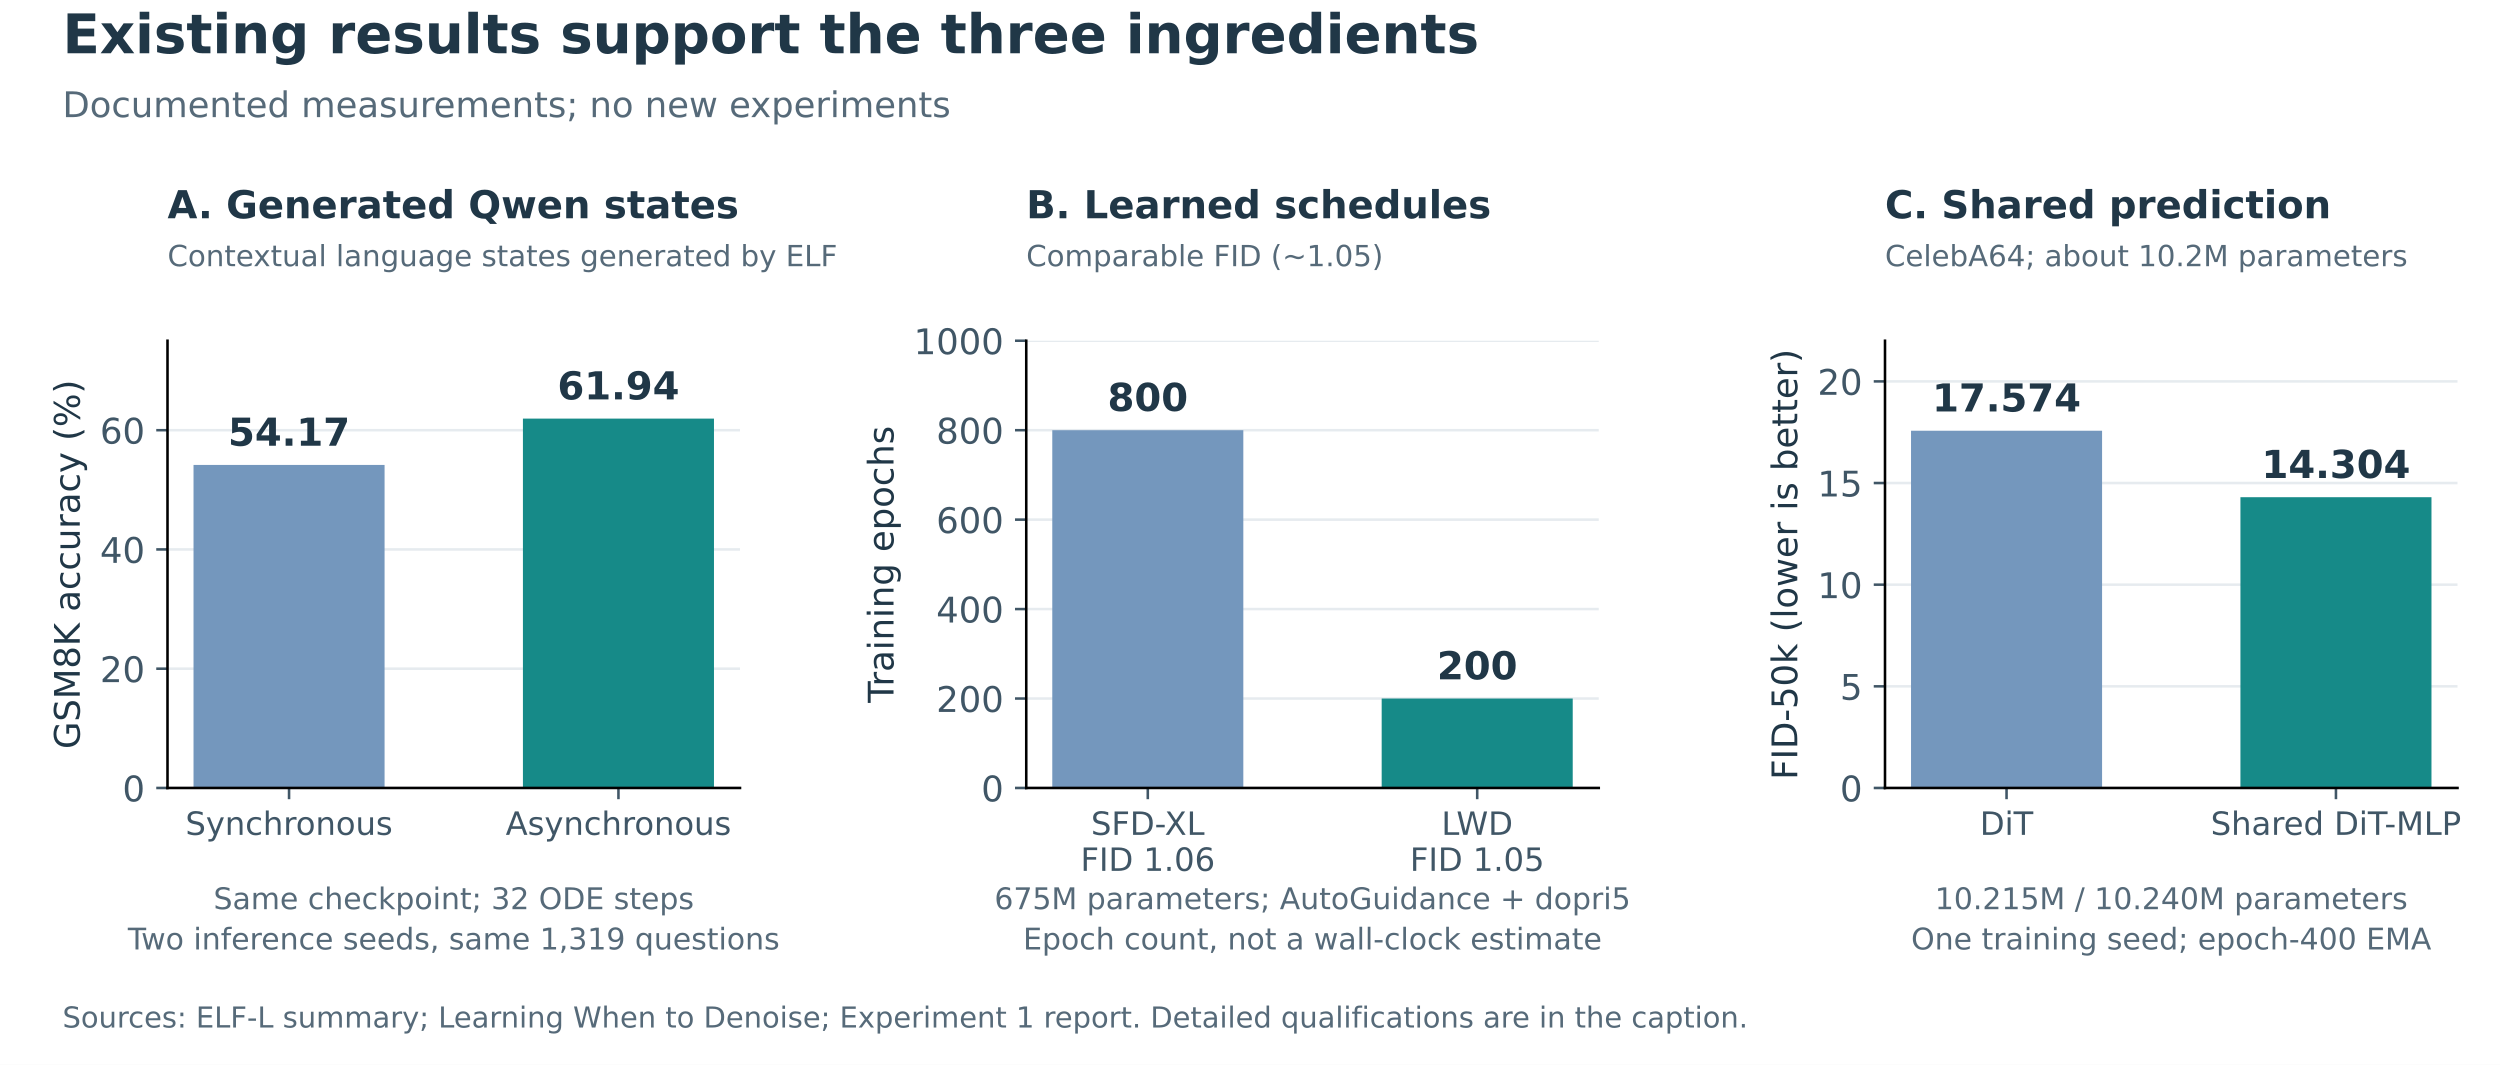
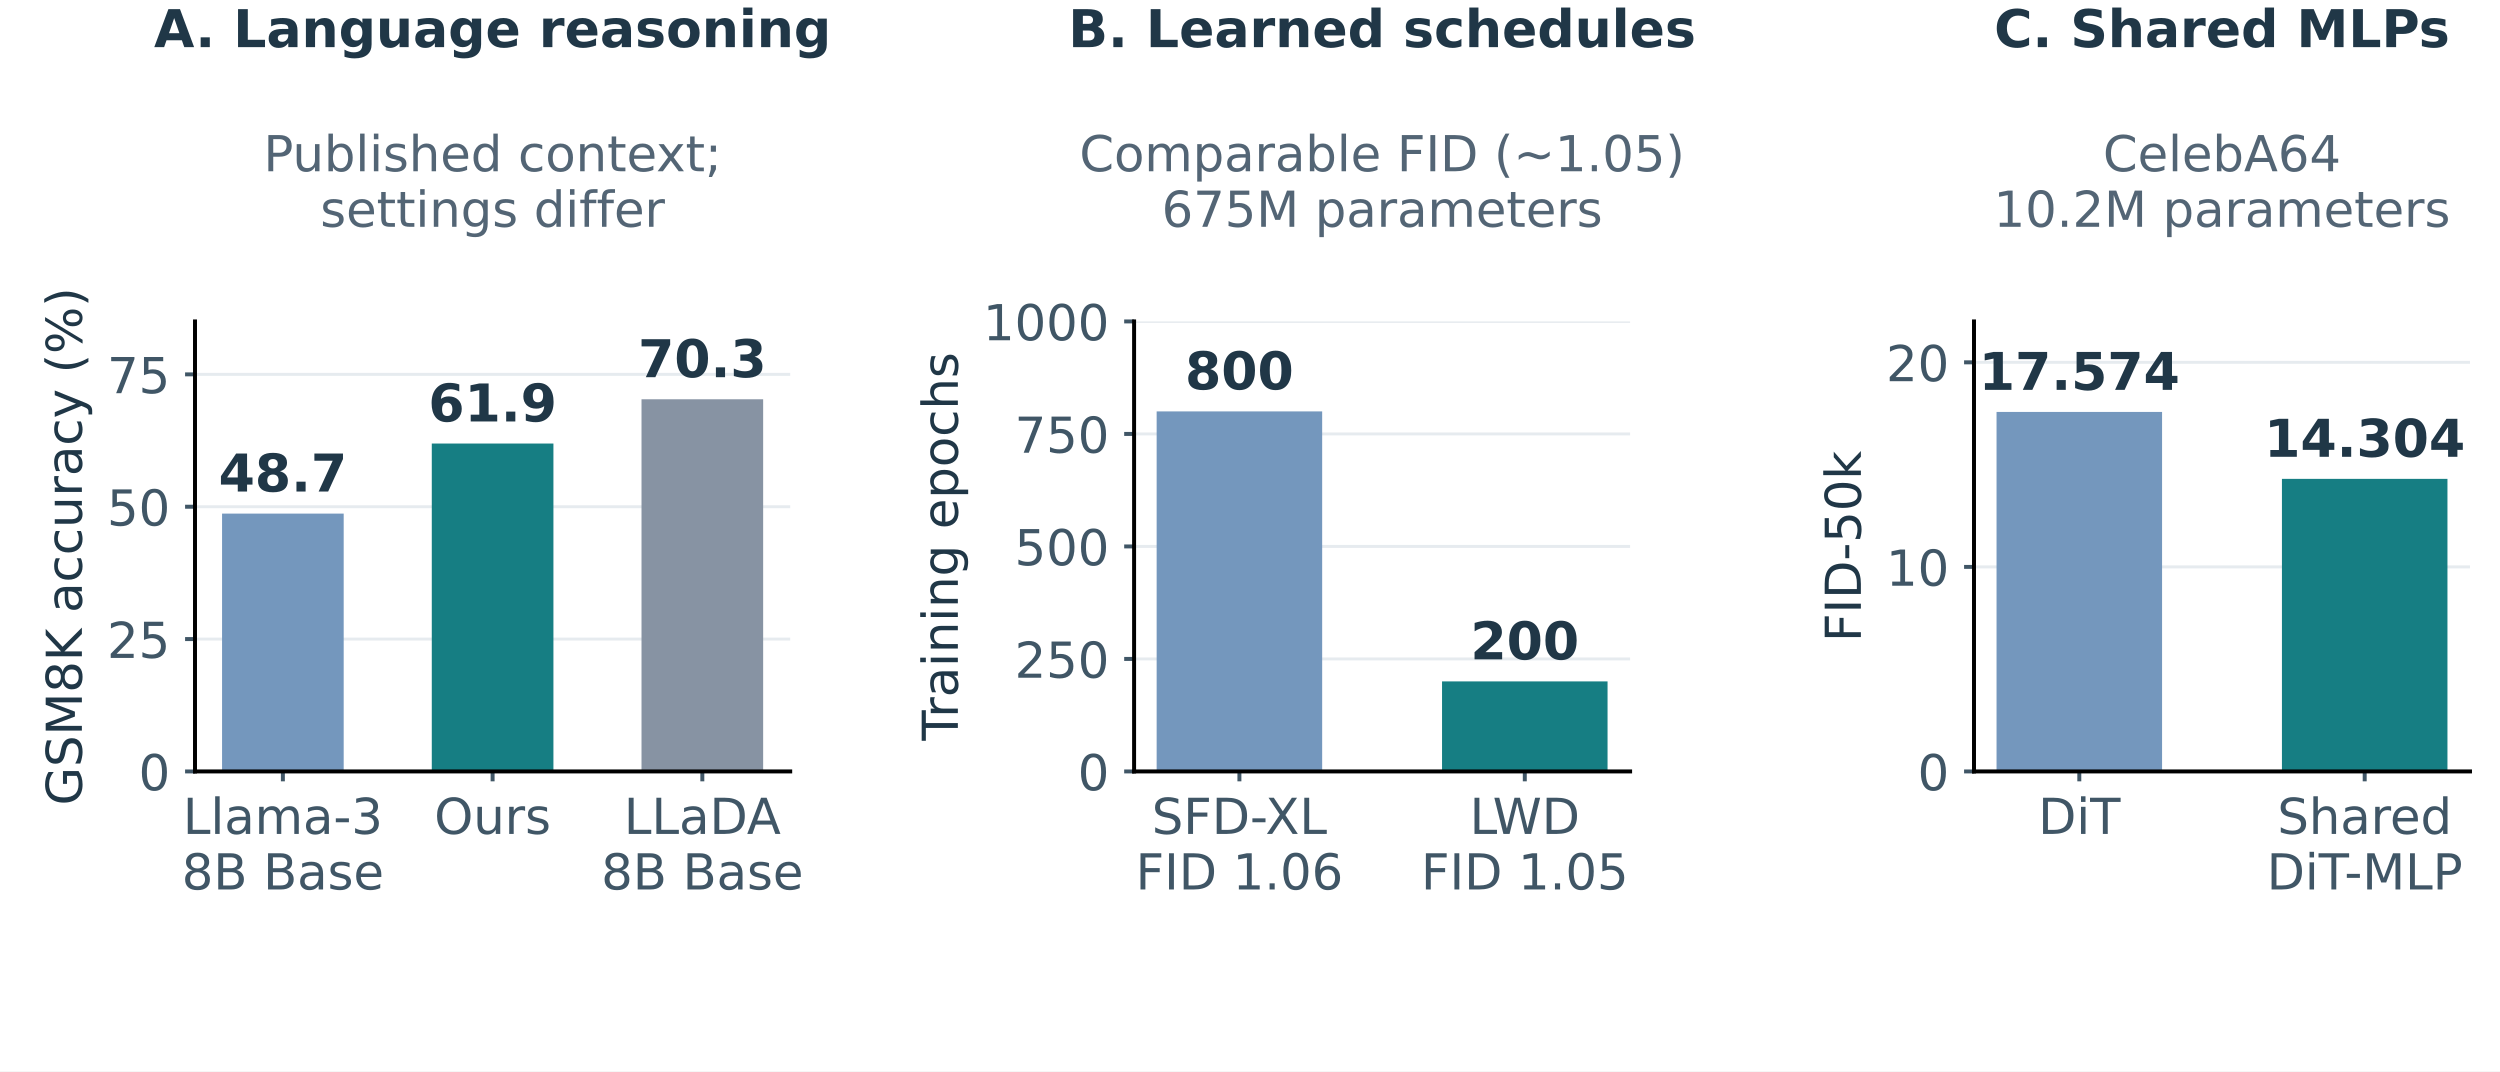
- <svg xmlns="http://www.w3.org/2000/svg" xmlns:xlink="http://www.w3.org/1999/xlink" width="777.6pt" height="331.2pt" viewBox="0 0 777.6 331.2" version="1.1">
+ <svg xmlns="http://www.w3.org/2000/svg" xmlns:xlink="http://www.w3.org/1999/xlink" width="504pt" height="216pt" viewBox="0 0 504 216" version="1.1">
  <defs>
    <style type="text/css">*{stroke-linejoin: round; stroke-linecap: butt}</style>
  </defs>
  <g id="figure_1">
    <g id="patch_1">
-       <path d="M 0 331.2  L 777.6 331.2  L 777.6 0  L 0 0  z " style="fill: #ffffff" />
+       <path d="M 0 216  L 504 216  L 504 0  L 0 0  z " style="fill: #ffffff" />
    </g>
    <g id="axes_1">
      <g id="patch_2">
-         <path d="M 52.099 245.088  L 230.17 245.088  L 230.17 105.984  L 52.099 105.984  z " style="fill: #ffffff" />
+         <path d="M 39.312 155.52  L 159.305 155.52  L 159.305 64.8  L 39.312 64.8  z " style="fill: #ffffff" />
      </g>
      <g id="matplotlib.axis_1">
        <g id="xtick_1">
          <g id="line2d_1">
            <defs>
-               <path id="mb51ee519b4" d="M 0 0  L 0 3.5  " style="stroke: #405666; stroke-width: 0.8" />
+               <path id="m5fabb7701b" d="M 0 0  L 0 2  " style="stroke: #405666; stroke-width: 0.8" />
            </defs>
            <g>
-               <use xlink:href="#mb51ee519b4" x="89.906" y="245.088" style="fill: #405666; stroke: #405666; stroke-width: 0.8" />
+               <use xlink:href="#m5fabb7701b" x="57.028" y="155.52" style="fill: #405666; stroke: #405666; stroke-width: 0.8" />
            </g>
          </g>
          <g id="text_1">
-             <text style="font-size: 10px; font-family: 'DejaVu Sans'; text-anchor: middle; fill: #405666" x="89.906" y="259.686" transform="rotate(-0 89.90586 259.6864)">Synchronous</text>
+             <text style="font-size: 10px; font-family: 'DejaVu Sans'; fill: #405666" transform="translate(36.86908 168.1184)">Llama-3</text>
+             <text style="font-size: 10px; font-family: 'DejaVu Sans'; fill: #405666" transform="translate(36.65111 179.3162)">8B Base</text>
          </g>
        </g>
        <g id="xtick_2">
          <g id="line2d_2">
            <g>
-               <use xlink:href="#mb51ee519b4" x="192.363" y="245.088" style="fill: #405666; stroke: #405666; stroke-width: 0.8" />
+               <use xlink:href="#m5fabb7701b" x="99.309" y="155.52" style="fill: #405666; stroke: #405666; stroke-width: 0.8" />
            </g>
          </g>
          <g id="text_2">
-             <text style="font-size: 10px; font-family: 'DejaVu Sans'; text-anchor: middle; fill: #405666" x="192.363" y="259.686" transform="rotate(-0 192.3629 259.6864)">Asynchronous</text>
+             <text style="font-size: 10px; font-family: 'DejaVu Sans'; text-anchor: middle; fill: #405666" x="99.309" y="168.118" transform="rotate(-0 99.30851 168.1184)">Ours</text>
+           </g>
+         </g>
+         <g id="xtick_3">
+           <g id="line2d_3">
+             <g>
+               <use xlink:href="#m5fabb7701b" x="141.589" y="155.52" style="fill: #405666; stroke: #405666; stroke-width: 0.8" />
+             </g>
+           </g>
+           <g id="text_3">
+             <text style="font-size: 10px; font-family: 'DejaVu Sans'; fill: #405666" transform="translate(125.7706 168.1184)">LLaDA</text>
+             <text style="font-size: 10px; font-family: 'DejaVu Sans'; fill: #405666" transform="translate(121.2128 179.3162)">8B Base</text>
          </g>
        </g>
      </g>
      <g id="matplotlib.axis_2">
        <g id="ytick_1">
-           <g id="line2d_3">
-             <path d="M 52.099 245.088  L 230.17 245.088  " clip-path="url(#p2dae9a7ba0)" style="fill: none; stroke: #e6ebef; stroke-width: 0.8; stroke-linecap: square" />
-           </g>
          <g id="line2d_4">
+             <path d="M 39.312 155.52  L 159.305 155.52  " clip-path="url(#pf1a88e132e)" style="fill: none; stroke: #e6ebef; stroke-width: 0.6; stroke-linecap: square" />
+           </g>
+           <g id="line2d_5">
            <defs>
-               <path id="m83fa7ce3c8" d="M 0 0  L -3.5 0  " style="stroke: #405666; stroke-width: 0.8" />
+               <path id="m71bf10e530" d="M 0 0  L -2 0  " style="stroke: #405666; stroke-width: 0.8" />
            </defs>
            <g>
-               <use xlink:href="#m83fa7ce3c8" x="52.099" y="245.088" style="fill: #405666; stroke: #405666; stroke-width: 0.8" />
-             </g>
-           </g>
-           <g id="text_3">
-             <text style="font-size: 11px; font-family: 'DejaVu Sans'; text-anchor: end; fill: #405666" x="45.099" y="249.267" transform="rotate(-0 45.0992 249.2671)">0</text>
+               <use xlink:href="#m71bf10e530" x="39.312" y="155.52" style="fill: #405666; stroke: #405666; stroke-width: 0.8" />
+             </g>
+           </g>
+           <g id="text_4">
+             <text style="font-size: 10px; font-family: 'DejaVu Sans'; text-anchor: end; fill: #405666" x="34.312" y="159.319" transform="rotate(-0 34.312 159.3192)">0</text>
          </g>
        </g>
        <g id="ytick_2">
-           <g id="line2d_5">
-             <path d="M 52.099 207.994  L 230.17 207.994  " clip-path="url(#p2dae9a7ba0)" style="fill: none; stroke: #e6ebef; stroke-width: 0.8; stroke-linecap: square" />
-           </g>
          <g id="line2d_6">
-             <g>
-               <use xlink:href="#m83fa7ce3c8" x="52.099" y="207.994" style="fill: #405666; stroke: #405666; stroke-width: 0.8" />
-             </g>
-           </g>
-           <g id="text_4">
-             <text style="font-size: 11px; font-family: 'DejaVu Sans'; text-anchor: end; fill: #405666" x="45.099" y="212.173" transform="rotate(-0 45.0992 212.1727)">20</text>
+             <path d="M 39.312 128.838  L 159.305 128.838  " clip-path="url(#pf1a88e132e)" style="fill: none; stroke: #e6ebef; stroke-width: 0.6; stroke-linecap: square" />
+           </g>
+           <g id="line2d_7">
+             <g>
+               <use xlink:href="#m71bf10e530" x="39.312" y="128.838" style="fill: #405666; stroke: #405666; stroke-width: 0.8" />
+             </g>
+           </g>
+           <g id="text_5">
+             <text style="font-size: 10px; font-family: 'DejaVu Sans'; text-anchor: end; fill: #405666" x="34.312" y="132.637" transform="rotate(-0 34.312 132.6369)">25</text>
          </g>
        </g>
        <g id="ytick_3">
-           <g id="line2d_7">
-             <path d="M 52.099 170.899  L 230.17 170.899  " clip-path="url(#p2dae9a7ba0)" style="fill: none; stroke: #e6ebef; stroke-width: 0.8; stroke-linecap: square" />
-           </g>
          <g id="line2d_8">
-             <g>
-               <use xlink:href="#m83fa7ce3c8" x="52.099" y="170.899" style="fill: #405666; stroke: #405666; stroke-width: 0.8" />
-             </g>
-           </g>
-           <g id="text_5">
-             <text style="font-size: 11px; font-family: 'DejaVu Sans'; text-anchor: end; fill: #405666" x="45.099" y="175.078" transform="rotate(-0 45.0992 175.0783)">40</text>
+             <path d="M 39.312 102.155  L 159.305 102.155  " clip-path="url(#pf1a88e132e)" style="fill: none; stroke: #e6ebef; stroke-width: 0.6; stroke-linecap: square" />
+           </g>
+           <g id="line2d_9">
+             <g>
+               <use xlink:href="#m71bf10e530" x="39.312" y="102.155" style="fill: #405666; stroke: #405666; stroke-width: 0.8" />
+             </g>
+           </g>
+           <g id="text_6">
+             <text style="font-size: 10px; font-family: 'DejaVu Sans'; text-anchor: end; fill: #405666" x="34.312" y="105.955" transform="rotate(-0 34.312 105.9545)">50</text>
          </g>
        </g>
        <g id="ytick_4">
-           <g id="line2d_9">
-             <path d="M 52.099 133.805  L 230.17 133.805  " clip-path="url(#p2dae9a7ba0)" style="fill: none; stroke: #e6ebef; stroke-width: 0.8; stroke-linecap: square" />
-           </g>
          <g id="line2d_10">
-             <g>
-               <use xlink:href="#m83fa7ce3c8" x="52.099" y="133.805" style="fill: #405666; stroke: #405666; stroke-width: 0.8" />
-             </g>
-           </g>
-           <g id="text_6">
-             <text style="font-size: 11px; font-family: 'DejaVu Sans'; text-anchor: end; fill: #405666" x="45.099" y="137.984" transform="rotate(-0 45.0992 137.9839)">60</text>
-           </g>
-         </g>
-         <g id="text_7">
-           <text style="font-size: 11px; font-family: 'DejaVu Sans'; text-anchor: middle; fill: #203747" x="24.814" y="175.536" transform="rotate(-90 24.81404 175.536)">GSM8K accuracy (%)</text>
+             <path d="M 39.312 75.473  L 159.305 75.473  " clip-path="url(#pf1a88e132e)" style="fill: none; stroke: #e6ebef; stroke-width: 0.6; stroke-linecap: square" />
+           </g>
+           <g id="line2d_11">
+             <g>
+               <use xlink:href="#m71bf10e530" x="39.312" y="75.473" style="fill: #405666; stroke: #405666; stroke-width: 0.8" />
+             </g>
+           </g>
+           <g id="text_7">
+             <text style="font-size: 10px; font-family: 'DejaVu Sans'; text-anchor: end; fill: #405666" x="34.312" y="79.272" transform="rotate(-0 34.312 79.27216)">75</text>
+           </g>
+         </g>
+         <g id="text_8">
+           <text style="font-size: 10px; font-family: 'DejaVu Sans'; text-anchor: middle; fill: #203747" x="16.507" y="110.16" transform="rotate(-90 16.50731 110.16)">GSM8K accuracy (%)</text>
        </g>
      </g>
      <g id="patch_3">
-         <path d="M 60.193 245.088  L 119.618 245.088  L 119.618 144.618  L 60.193 144.618  z " clip-path="url(#p2dae9a7ba0)" style="fill: #7497bd" />
+         <path d="M 44.766 155.52  L 69.289 155.52  L 69.289 103.543  L 44.766 103.543  z " clip-path="url(#pf1a88e132e)" style="fill: #7497bd" />
      </g>
      <g id="patch_4">
-         <path d="M 162.65 245.088  L 222.075 245.088  L 222.075 130.205  L 162.65 130.205  z " clip-path="url(#p2dae9a7ba0)" style="fill: #168a88" />
+         <path d="M 87.047 155.52  L 111.57 155.52  L 111.57 89.411  L 87.047 89.411  z " clip-path="url(#pf1a88e132e)" style="fill: #167e83" />
      </g>
      <g id="patch_5">
-         <path d="M 52.099 245.088  L 52.099 105.984  " style="fill: none; stroke: #000000; stroke-width: 0.8; stroke-linejoin: miter; stroke-linecap: square" />
+         <path d="M 129.328 155.52  L 153.851 155.52  L 153.851 80.489  L 129.328 80.489  z " clip-path="url(#pf1a88e132e)" style="fill: #8793a3" />
      </g>
      <g id="patch_6">
-         <path d="M 52.099 245.088  L 230.17 245.088  " style="fill: none; stroke: #000000; stroke-width: 0.8; stroke-linejoin: miter; stroke-linecap: square" />
-       </g>
-       <g id="text_8">
-         <text style="font-weight: 700; font-size: 12px; font-family: 'DejaVu Sans'; text-anchor: middle; fill: #203747" x="89.906" y="138.645" transform="rotate(-0 89.90586 138.645)">54.17</text>
+         <path d="M 39.312 155.52  L 39.312 64.8  " style="fill: none; stroke: #000000; stroke-width: 0.8; stroke-linejoin: miter; stroke-linecap: square" />
+       </g>
+       <g id="patch_7">
+         <path d="M 39.312 155.52  L 159.305 155.52  " style="fill: none; stroke: #000000; stroke-width: 0.8; stroke-linejoin: miter; stroke-linecap: square" />
      </g>
      <g id="text_9">
-         <text style="font-weight: 700; font-size: 12px; font-family: 'DejaVu Sans'; text-anchor: middle; fill: #203747" x="192.363" y="124.232" transform="rotate(-0 192.3629 124.2317)">61.94</text>
+         <text style="font-weight: 700; font-size: 10.5px; font-family: 'DejaVu Sans'; text-anchor: middle; fill: #203747" x="57.028" y="99.091" transform="rotate(-0 57.02767 99.0911)">48.7</text>
+       </g>
+       <g id="text_10">
+         <text style="font-weight: 700; font-size: 10.5px; font-family: 'DejaVu Sans'; text-anchor: middle; fill: #203747" x="99.309" y="84.959" transform="rotate(-0 99.30851 84.95917)">61.9</text>
+       </g>
+       <g id="text_11">
+         <text style="font-weight: 700; font-size: 10.5px; font-family: 'DejaVu Sans'; text-anchor: middle; fill: #203747" x="141.589" y="76.038" transform="rotate(-0 141.5894 76.03755)">70.3</text>
      </g>
    </g>
    <g id="axes_2">
-       <g id="patch_7">
-         <path d="M 319.205 245.088  L 497.275 245.088  L 497.275 105.984  L 319.205 105.984  z " style="fill: #ffffff" />
+       <g id="patch_8">
+         <path d="M 228.634 155.52  L 328.629 155.52  L 328.629 64.8  L 228.634 64.8  z " style="fill: #ffffff" />
      </g>
      <g id="matplotlib.axis_3">
-         <g id="xtick_3">
-           <g id="line2d_11">
-             <g>
-               <use xlink:href="#mb51ee519b4" x="357.011" y="245.088" style="fill: #405666; stroke: #405666; stroke-width: 0.8" />
-             </g>
-           </g>
-           <g id="text_10">
-             <text style="font-size: 10px; font-family: 'DejaVu Sans'; fill: #405666" transform="translate(339.3466 259.6864)">SFD-XL</text>
-             <text style="font-size: 10px; font-family: 'DejaVu Sans'; fill: #405666" transform="translate(336.0888 270.8843)">FID 1.06</text>
-           </g>
-         </g>
        <g id="xtick_4">
          <g id="line2d_12">
            <g>
-               <use xlink:href="#mb51ee519b4" x="459.469" y="245.088" style="fill: #405666; stroke: #405666; stroke-width: 0.8" />
-             </g>
-           </g>
-           <g id="text_11">
-             <text style="font-size: 10px; font-family: 'DejaVu Sans'; fill: #405666" transform="translate(448.3451 259.6864)">LWD</text>
-             <text style="font-size: 10px; font-family: 'DejaVu Sans'; fill: #405666" transform="translate(438.5459 270.8843)">FID 1.05</text>
+               <use xlink:href="#m5fabb7701b" x="249.864" y="155.52" style="fill: #405666; stroke: #405666; stroke-width: 0.8" />
+             </g>
+           </g>
+           <g id="text_12">
+             <text style="font-size: 10px; font-family: 'DejaVu Sans'; fill: #405666" transform="translate(232.1995 168.1184)">SFD-XL</text>
+             <text style="font-size: 10px; font-family: 'DejaVu Sans'; fill: #405666" transform="translate(228.9417 179.3162)">FID 1.06</text>
+           </g>
+         </g>
+         <g id="xtick_5">
+           <g id="line2d_13">
+             <g>
+               <use xlink:href="#m5fabb7701b" x="307.398" y="155.52" style="fill: #405666; stroke: #405666; stroke-width: 0.8" />
+             </g>
+           </g>
+           <g id="text_13">
+             <text style="font-size: 10px; font-family: 'DejaVu Sans'; fill: #405666" transform="translate(296.275 168.1184)">LWD</text>
+             <text style="font-size: 10px; font-family: 'DejaVu Sans'; fill: #405666" transform="translate(286.4758 179.3162)">FID 1.05</text>
          </g>
        </g>
      </g>
      <g id="matplotlib.axis_4">
        <g id="ytick_5">
-           <g id="line2d_13">
-             <path d="M 319.205 245.088  L 497.275 245.088  " clip-path="url(#pc0f7fefae0)" style="fill: none; stroke: #e6ebef; stroke-width: 0.8; stroke-linecap: square" />
-           </g>
          <g id="line2d_14">
-             <g>
-               <use xlink:href="#m83fa7ce3c8" x="319.205" y="245.088" style="fill: #405666; stroke: #405666; stroke-width: 0.8" />
-             </g>
-           </g>
-           <g id="text_12">
-             <text style="font-size: 11px; font-family: 'DejaVu Sans'; text-anchor: end; fill: #405666" x="312.205" y="249.267" transform="rotate(-0 312.2048 249.2671)">0</text>
+             <path d="M 228.634 155.52  L 328.629 155.52  " clip-path="url(#p29a6c661e6)" style="fill: none; stroke: #e6ebef; stroke-width: 0.6; stroke-linecap: square" />
+           </g>
+           <g id="line2d_15">
+             <g>
+               <use xlink:href="#m71bf10e530" x="228.634" y="155.52" style="fill: #405666; stroke: #405666; stroke-width: 0.8" />
+             </g>
+           </g>
+           <g id="text_14">
+             <text style="font-size: 10px; font-family: 'DejaVu Sans'; text-anchor: end; fill: #405666" x="223.634" y="159.319" transform="rotate(-0 223.6343 159.3192)">0</text>
          </g>
        </g>
        <g id="ytick_6">
-           <g id="line2d_15">
-             <path d="M 319.205 217.267  L 497.275 217.267  " clip-path="url(#pc0f7fefae0)" style="fill: none; stroke: #e6ebef; stroke-width: 0.8; stroke-linecap: square" />
-           </g>
          <g id="line2d_16">
-             <g>
-               <use xlink:href="#m83fa7ce3c8" x="319.205" y="217.267" style="fill: #405666; stroke: #405666; stroke-width: 0.8" />
-             </g>
-           </g>
-           <g id="text_13">
-             <text style="font-size: 11px; font-family: 'DejaVu Sans'; text-anchor: end; fill: #405666" x="312.205" y="221.446" transform="rotate(-0 312.2048 221.4463)">200</text>
+             <path d="M 228.634 132.84  L 328.629 132.84  " clip-path="url(#p29a6c661e6)" style="fill: none; stroke: #e6ebef; stroke-width: 0.6; stroke-linecap: square" />
+           </g>
+           <g id="line2d_17">
+             <g>
+               <use xlink:href="#m71bf10e530" x="228.634" y="132.84" style="fill: #405666; stroke: #405666; stroke-width: 0.8" />
+             </g>
+           </g>
+           <g id="text_15">
+             <text style="font-size: 10px; font-family: 'DejaVu Sans'; text-anchor: end; fill: #405666" x="223.634" y="136.639" transform="rotate(-0 223.6343 136.6392)">250</text>
          </g>
        </g>
        <g id="ytick_7">
-           <g id="line2d_17">
-             <path d="M 319.205 189.446  L 497.275 189.446  " clip-path="url(#pc0f7fefae0)" style="fill: none; stroke: #e6ebef; stroke-width: 0.8; stroke-linecap: square" />
-           </g>
          <g id="line2d_18">
-             <g>
-               <use xlink:href="#m83fa7ce3c8" x="319.205" y="189.446" style="fill: #405666; stroke: #405666; stroke-width: 0.8" />
-             </g>
-           </g>
-           <g id="text_14">
-             <text style="font-size: 11px; font-family: 'DejaVu Sans'; text-anchor: end; fill: #405666" x="312.205" y="193.626" transform="rotate(-0 312.2048 193.6255)">400</text>
+             <path d="M 228.634 110.16  L 328.629 110.16  " clip-path="url(#p29a6c661e6)" style="fill: none; stroke: #e6ebef; stroke-width: 0.6; stroke-linecap: square" />
+           </g>
+           <g id="line2d_19">
+             <g>
+               <use xlink:href="#m71bf10e530" x="228.634" y="110.16" style="fill: #405666; stroke: #405666; stroke-width: 0.8" />
+             </g>
+           </g>
+           <g id="text_16">
+             <text style="font-size: 10px; font-family: 'DejaVu Sans'; text-anchor: end; fill: #405666" x="223.634" y="113.959" transform="rotate(-0 223.6343 113.9592)">500</text>
          </g>
        </g>
        <g id="ytick_8">
-           <g id="line2d_19">
-             <path d="M 319.205 161.626  L 497.275 161.626  " clip-path="url(#pc0f7fefae0)" style="fill: none; stroke: #e6ebef; stroke-width: 0.8; stroke-linecap: square" />
-           </g>
          <g id="line2d_20">
-             <g>
-               <use xlink:href="#m83fa7ce3c8" x="319.205" y="161.626" style="fill: #405666; stroke: #405666; stroke-width: 0.8" />
-             </g>
-           </g>
-           <g id="text_15">
-             <text style="font-size: 11px; font-family: 'DejaVu Sans'; text-anchor: end; fill: #405666" x="312.205" y="165.805" transform="rotate(-0 312.2048 165.8047)">600</text>
+             <path d="M 228.634 87.48  L 328.629 87.48  " clip-path="url(#p29a6c661e6)" style="fill: none; stroke: #e6ebef; stroke-width: 0.6; stroke-linecap: square" />
+           </g>
+           <g id="line2d_21">
+             <g>
+               <use xlink:href="#m71bf10e530" x="228.634" y="87.48" style="fill: #405666; stroke: #405666; stroke-width: 0.8" />
+             </g>
+           </g>
+           <g id="text_17">
+             <text style="font-size: 10px; font-family: 'DejaVu Sans'; text-anchor: end; fill: #405666" x="223.634" y="91.279" transform="rotate(-0 223.6343 91.27922)">750</text>
          </g>
        </g>
        <g id="ytick_9">
-           <g id="line2d_21">
-             <path d="M 319.205 133.805  L 497.275 133.805  " clip-path="url(#pc0f7fefae0)" style="fill: none; stroke: #e6ebef; stroke-width: 0.8; stroke-linecap: square" />
-           </g>
          <g id="line2d_22">
-             <g>
-               <use xlink:href="#m83fa7ce3c8" x="319.205" y="133.805" style="fill: #405666; stroke: #405666; stroke-width: 0.8" />
-             </g>
-           </g>
-           <g id="text_16">
-             <text style="font-size: 11px; font-family: 'DejaVu Sans'; text-anchor: end; fill: #405666" x="312.205" y="137.984" transform="rotate(-0 312.2048 137.9839)">800</text>
-           </g>
-         </g>
+             <path d="M 228.634 64.8  L 328.629 64.8  " clip-path="url(#p29a6c661e6)" style="fill: none; stroke: #e6ebef; stroke-width: 0.6; stroke-linecap: square" />
+           </g>
+           <g id="line2d_23">
+             <g>
+               <use xlink:href="#m71bf10e530" x="228.634" y="64.8" style="fill: #405666; stroke: #405666; stroke-width: 0.8" />
+             </g>
+           </g>
+           <g id="text_18">
+             <text style="font-size: 10px; font-family: 'DejaVu Sans'; text-anchor: end; fill: #405666" x="223.634" y="68.599" transform="rotate(-0 223.6343 68.59922)">1000</text>
+           </g>
+         </g>
+         <g id="text_19">
+           <text style="font-size: 10px; font-family: 'DejaVu Sans'; text-anchor: middle; fill: #203747" x="193.105" y="110.16" transform="rotate(-90 193.1046 110.16)">Training epochs</text>
+         </g>
+       </g>
+       <g id="patch_9">
+         <path d="M 233.18 155.52  L 266.549 155.52  L 266.549 82.944  L 233.18 82.944  z " clip-path="url(#p29a6c661e6)" style="fill: #7497bd" />
+       </g>
+       <g id="patch_10">
+         <path d="M 290.714 155.52  L 324.083 155.52  L 324.083 137.376  L 290.714 137.376  z " clip-path="url(#p29a6c661e6)" style="fill: #167e83" />
+       </g>
+       <g id="patch_11">
+         <path d="M 228.634 155.52  L 228.634 64.8  " style="fill: none; stroke: #000000; stroke-width: 0.8; stroke-linejoin: miter; stroke-linecap: square" />
+       </g>
+       <g id="patch_12">
+         <path d="M 228.634 155.52  L 328.629 155.52  " style="fill: none; stroke: #000000; stroke-width: 0.8; stroke-linejoin: miter; stroke-linecap: square" />
+       </g>
+       <g id="text_20">
+         <text style="font-weight: 700; font-size: 10.5px; font-family: 'DejaVu Sans'; text-anchor: middle; fill: #203747" x="249.864" y="78.492" transform="rotate(-0 249.8644 78.49233)">800</text>
+       </g>
+       <g id="text_21">
+         <text style="font-weight: 700; font-size: 10.5px; font-family: 'DejaVu Sans'; text-anchor: middle; fill: #203747" x="307.398" y="132.924" transform="rotate(-0 307.3984 132.9243)">200</text>
+       </g>
+     </g>
+     <g id="axes_3">
+       <g id="patch_13">
+         <path d="M 397.958 155.52  L 497.952 155.52  L 497.952 64.8  L 397.958 64.8  z " style="fill: #ffffff" />
+       </g>
+       <g id="matplotlib.axis_5">
+         <g id="xtick_6">
+           <g id="line2d_24">
+             <g>
+               <use xlink:href="#m5fabb7701b" x="419.188" y="155.52" style="fill: #405666; stroke: #405666; stroke-width: 0.8" />
+             </g>
+           </g>
+           <g id="text_22">
+             <text style="font-size: 10px; font-family: 'DejaVu Sans'; text-anchor: middle; fill: #405666" x="419.188" y="168.118" transform="rotate(-0 419.1879 168.1184)">DiT</text>
+           </g>
+         </g>
+         <g id="xtick_7">
+           <g id="line2d_25">
+             <g>
+               <use xlink:href="#m5fabb7701b" x="476.722" y="155.52" style="fill: #405666; stroke: #405666; stroke-width: 0.8" />
+             </g>
+           </g>
+           <g id="text_23">
+             <text style="font-size: 10px; font-family: 'DejaVu Sans'; fill: #405666" transform="translate(459.1212 168.1184)">Shared</text>
+             <text style="font-size: 10px; font-family: 'DejaVu Sans'; fill: #405666" transform="translate(456.9665 179.3162)">DiT-MLP</text>
+           </g>
+         </g>
+       </g>
+       <g id="matplotlib.axis_6">
        <g id="ytick_10">
-           <g id="line2d_23">
-             <path d="M 319.205 105.984  L 497.275 105.984  " clip-path="url(#pc0f7fefae0)" style="fill: none; stroke: #e6ebef; stroke-width: 0.8; stroke-linecap: square" />
-           </g>
-           <g id="line2d_24">
-             <g>
-               <use xlink:href="#m83fa7ce3c8" x="319.205" y="105.984" style="fill: #405666; stroke: #405666; stroke-width: 0.8" />
-             </g>
-           </g>
-           <g id="text_17">
-             <text style="font-size: 11px; font-family: 'DejaVu Sans'; text-anchor: end; fill: #405666" x="312.205" y="110.163" transform="rotate(-0 312.2048 110.1631)">1000</text>
-           </g>
-         </g>
-         <g id="text_18">
-           <text style="font-size: 11px; font-family: 'DejaVu Sans'; text-anchor: middle; fill: #203747" x="277.922" y="175.536" transform="rotate(-90 277.9221 175.536)">Training epochs</text>
-         </g>
-       </g>
-       <g id="patch_8">
-         <path d="M 327.299 245.088  L 386.724 245.088  L 386.724 133.805  L 327.299 133.805  z " clip-path="url(#pc0f7fefae0)" style="fill: #7497bd" />
-       </g>
-       <g id="patch_9">
-         <path d="M 429.756 245.088  L 489.181 245.088  L 489.181 217.267  L 429.756 217.267  z " clip-path="url(#pc0f7fefae0)" style="fill: #168a88" />
-       </g>
-       <g id="patch_10">
-         <path d="M 319.205 245.088  L 319.205 105.984  " style="fill: none; stroke: #000000; stroke-width: 0.8; stroke-linejoin: miter; stroke-linecap: square" />
-       </g>
-       <g id="patch_11">
-         <path d="M 319.205 245.088  L 497.275 245.088  " style="fill: none; stroke: #000000; stroke-width: 0.8; stroke-linejoin: miter; stroke-linecap: square" />
-       </g>
-       <g id="text_19">
-         <text style="font-weight: 700; font-size: 12px; font-family: 'DejaVu Sans'; text-anchor: middle; fill: #203747" x="357.011" y="127.832" transform="rotate(-0 357.0115 127.8316)">800</text>
-       </g>
-       <g id="text_20">
-         <text style="font-weight: 700; font-size: 12px; font-family: 'DejaVu Sans'; text-anchor: middle; fill: #203747" x="459.469" y="211.294" transform="rotate(-0 459.4685 211.294)">200</text>
-       </g>
-     </g>
-     <g id="axes_3">
-       <g id="patch_12">
-         <path d="M 586.31 245.088  L 764.381 245.088  L 764.381 105.984  L 586.31 105.984  z " style="fill: #ffffff" />
-       </g>
-       <g id="matplotlib.axis_5">
-         <g id="xtick_5">
-           <g id="line2d_25">
-             <g>
-               <use xlink:href="#mb51ee519b4" x="624.117" y="245.088" style="fill: #405666; stroke: #405666; stroke-width: 0.8" />
-             </g>
-           </g>
-           <g id="text_21">
-             <text style="font-size: 10px; font-family: 'DejaVu Sans'; text-anchor: middle; fill: #405666" x="624.117" y="259.686" transform="rotate(-0 624.1171 259.6864)">DiT</text>
-           </g>
-         </g>
-         <g id="xtick_6">
          <g id="line2d_26">
-             <g>
-               <use xlink:href="#mb51ee519b4" x="726.574" y="245.088" style="fill: #405666; stroke: #405666; stroke-width: 0.8" />
-             </g>
-           </g>
-           <g id="text_22">
-             <text style="font-size: 10px; font-family: 'DejaVu Sans'; text-anchor: middle; fill: #405666" x="726.574" y="259.686" transform="rotate(-0 726.5741 259.6864)">Shared DiT-MLP</text>
-           </g>
-         </g>
-       </g>
-       <g id="matplotlib.axis_6">
+             <path d="M 397.958 155.52  L 497.952 155.52  " clip-path="url(#pf6f67be8a0)" style="fill: none; stroke: #e6ebef; stroke-width: 0.6; stroke-linecap: square" />
+           </g>
+           <g id="line2d_27">
+             <g>
+               <use xlink:href="#m71bf10e530" x="397.958" y="155.52" style="fill: #405666; stroke: #405666; stroke-width: 0.8" />
+             </g>
+           </g>
+           <g id="text_24">
+             <text style="font-size: 10px; font-family: 'DejaVu Sans'; text-anchor: end; fill: #405666" x="392.958" y="159.319" transform="rotate(-0 392.9578 159.3192)">0</text>
+           </g>
+         </g>
        <g id="ytick_11">
-           <g id="line2d_27">
-             <path d="M 586.31 245.088  L 764.381 245.088  " clip-path="url(#p6e89156272)" style="fill: none; stroke: #e6ebef; stroke-width: 0.8; stroke-linecap: square" />
-           </g>
          <g id="line2d_28">
-             <g>
-               <use xlink:href="#m83fa7ce3c8" x="586.31" y="245.088" style="fill: #405666; stroke: #405666; stroke-width: 0.8" />
-             </g>
-           </g>
-           <g id="text_23">
-             <text style="font-size: 11px; font-family: 'DejaVu Sans'; text-anchor: end; fill: #405666" x="579.31" y="249.267" transform="rotate(-0 579.3104 249.2671)">0</text>
+             <path d="M 397.958 114.284  L 497.952 114.284  " clip-path="url(#pf6f67be8a0)" style="fill: none; stroke: #e6ebef; stroke-width: 0.6; stroke-linecap: square" />
+           </g>
+           <g id="line2d_29">
+             <g>
+               <use xlink:href="#m71bf10e530" x="397.958" y="114.284" style="fill: #405666; stroke: #405666; stroke-width: 0.8" />
+             </g>
+           </g>
+           <g id="text_25">
+             <text style="font-size: 10px; font-family: 'DejaVu Sans'; text-anchor: end; fill: #405666" x="392.958" y="118.083" transform="rotate(-0 392.9578 118.0829)">10</text>
          </g>
        </g>
        <g id="ytick_12">
-           <g id="line2d_29">
-             <path d="M 586.31 213.473  L 764.381 213.473  " clip-path="url(#p6e89156272)" style="fill: none; stroke: #e6ebef; stroke-width: 0.8; stroke-linecap: square" />
-           </g>
          <g id="line2d_30">
-             <g>
-               <use xlink:href="#m83fa7ce3c8" x="586.31" y="213.473" style="fill: #405666; stroke: #405666; stroke-width: 0.8" />
-             </g>
-           </g>
-           <g id="text_24">
-             <text style="font-size: 11px; font-family: 'DejaVu Sans'; text-anchor: end; fill: #405666" x="579.31" y="217.653" transform="rotate(-0 579.3104 217.6526)">5</text>
-           </g>
-         </g>
-         <g id="ytick_13">
+             <path d="M 397.958 73.047  L 497.952 73.047  " clip-path="url(#pf6f67be8a0)" style="fill: none; stroke: #e6ebef; stroke-width: 0.6; stroke-linecap: square" />
+           </g>
          <g id="line2d_31">
-             <path d="M 586.31 181.859  L 764.381 181.859  " clip-path="url(#p6e89156272)" style="fill: none; stroke: #e6ebef; stroke-width: 0.8; stroke-linecap: square" />
-           </g>
-           <g id="line2d_32">
-             <g>
-               <use xlink:href="#m83fa7ce3c8" x="586.31" y="181.859" style="fill: #405666; stroke: #405666; stroke-width: 0.8" />
-             </g>
-           </g>
-           <g id="text_25">
-             <text style="font-size: 11px; font-family: 'DejaVu Sans'; text-anchor: end; fill: #405666" x="579.31" y="186.038" transform="rotate(-0 579.3104 186.038)">10</text>
-           </g>
-         </g>
-         <g id="ytick_14">
-           <g id="line2d_33">
-             <path d="M 586.31 150.244  L 764.381 150.244  " clip-path="url(#p6e89156272)" style="fill: none; stroke: #e6ebef; stroke-width: 0.8; stroke-linecap: square" />
-           </g>
-           <g id="line2d_34">
-             <g>
-               <use xlink:href="#m83fa7ce3c8" x="586.31" y="150.244" style="fill: #405666; stroke: #405666; stroke-width: 0.8" />
+             <g>
+               <use xlink:href="#m71bf10e530" x="397.958" y="73.047" style="fill: #405666; stroke: #405666; stroke-width: 0.8" />
            </g>
          </g>
          <g id="text_26">
-             <text style="font-size: 11px; font-family: 'DejaVu Sans'; text-anchor: end; fill: #405666" x="579.31" y="154.424" transform="rotate(-0 579.3104 154.4235)">15</text>
-           </g>
-         </g>
-         <g id="ytick_15">
-           <g id="line2d_35">
-             <path d="M 586.31 118.63  L 764.381 118.63  " clip-path="url(#p6e89156272)" style="fill: none; stroke: #e6ebef; stroke-width: 0.8; stroke-linecap: square" />
-           </g>
-           <g id="line2d_36">
-             <g>
-               <use xlink:href="#m83fa7ce3c8" x="586.31" y="118.63" style="fill: #405666; stroke: #405666; stroke-width: 0.8" />
-             </g>
-           </g>
-           <g id="text_27">
-             <text style="font-size: 11px; font-family: 'DejaVu Sans'; text-anchor: end; fill: #405666" x="579.31" y="122.809" transform="rotate(-0 579.3104 122.809)">20</text>
-           </g>
-         </g>
-         <g id="text_28">
-           <text style="font-size: 11px; font-family: 'DejaVu Sans'; text-anchor: middle; fill: #203747" x="559.025" y="175.536" transform="rotate(-90 559.0252 175.536)">FID-50k (lower is better)</text>
-         </g>
-       </g>
-       <g id="patch_13">
-         <path d="M 594.405 245.088  L 653.83 245.088  L 653.83 133.969  L 594.405 133.969  z " clip-path="url(#p6e89156272)" style="fill: #7497bd" />
+             <text style="font-size: 10px; font-family: 'DejaVu Sans'; text-anchor: end; fill: #405666" x="392.958" y="76.846" transform="rotate(-0 392.9578 76.84649)">20</text>
+           </g>
+         </g>
+         <g id="text_27">
+           <text style="font-size: 10px; font-family: 'DejaVu Sans'; text-anchor: middle; fill: #203747" x="375.153" y="110.16" transform="rotate(-90 375.1531 110.16)">FID-50k</text>
+         </g>
      </g>
      <g id="patch_14">
-         <path d="M 696.862 245.088  L 756.287 245.088  L 756.287 154.645  L 696.862 154.645  z " clip-path="url(#p6e89156272)" style="fill: #168a88" />
+         <path d="M 402.503 155.52  L 435.873 155.52  L 435.873 83.051  L 402.503 83.051  z " clip-path="url(#pf6f67be8a0)" style="fill: #7497bd" />
      </g>
      <g id="patch_15">
-         <path d="M 586.31 245.088  L 586.31 105.984  " style="fill: none; stroke: #000000; stroke-width: 0.8; stroke-linejoin: miter; stroke-linecap: square" />
+         <path d="M 460.037 155.52  L 493.407 155.52  L 493.407 96.536  L 460.037 96.536  z " clip-path="url(#pf6f67be8a0)" style="fill: #167e83" />
      </g>
      <g id="patch_16">
-         <path d="M 586.31 245.088  L 764.381 245.088  " style="fill: none; stroke: #000000; stroke-width: 0.8; stroke-linejoin: miter; stroke-linecap: square" />
+         <path d="M 397.958 155.52  L 397.958 64.8  " style="fill: none; stroke: #000000; stroke-width: 0.8; stroke-linejoin: miter; stroke-linecap: square" />
+       </g>
+       <g id="patch_17">
+         <path d="M 397.958 155.52  L 497.952 155.52  " style="fill: none; stroke: #000000; stroke-width: 0.8; stroke-linejoin: miter; stroke-linecap: square" />
+       </g>
+       <g id="text_28">
+         <text style="font-weight: 700; font-size: 10.5px; font-family: 'DejaVu Sans'; text-anchor: middle; fill: #203747" x="419.188" y="78.6" transform="rotate(-0 419.1879 78.59954)">17.574</text>
      </g>
      <g id="text_29">
-         <text style="font-weight: 700; font-size: 12px; font-family: 'DejaVu Sans'; text-anchor: middle; fill: #203747" x="624.117" y="127.996" transform="rotate(-0 624.1171 127.996)">17.574</text>
-       </g>
-       <g id="text_30">
-         <text style="font-weight: 700; font-size: 12px; font-family: 'DejaVu Sans'; text-anchor: middle; fill: #203747" x="726.574" y="148.672" transform="rotate(-0 726.5741 148.6719)">14.304</text>
-       </g>
+         <text style="font-weight: 700; font-size: 10.5px; font-family: 'DejaVu Sans'; text-anchor: middle; fill: #203747" x="476.722" y="92.084" transform="rotate(-0 476.7219 92.08383)">14.304</text>
+       </g>
+     </g>
+     <g id="text_30">
+       <text style="font-weight: 700; font-size: 10.5px; font-family: 'DejaVu Sans'; text-anchor: middle; fill: #203747" x="99.309" y="9.504" transform="rotate(-0 99.30851 9.504)">A. Language reasoning</text>
    </g>
    <g id="text_31">
-       <text style="font-weight: 700; font-size: 17px; font-family: 'DejaVu Sans'; text-anchor: start; fill: #203747" x="19.44" y="16.56" transform="rotate(-0 19.44 16.56)">Existing results support the three ingredients</text>
+       <text style="font-size: 10px; font-family: 'DejaVu Sans'; fill: #536575" transform="translate(53.11632 34.52847)">Published context;</text>
+       <text style="font-size: 10px; font-family: 'DejaVu Sans'; fill: #536575" transform="translate(64.56554 45.72628)">settings differ</text>
    </g>
    <g id="text_32">
-       <text style="font-size: 11px; font-family: 'DejaVu Sans'; text-anchor: start; fill: #566a79" x="19.44" y="36.432" transform="rotate(-0 19.44 36.432)">Documented measurements; no new experiments</text>
+       <text style="font-weight: 700; font-size: 10.5px; font-family: 'DejaVu Sans'; text-anchor: middle; fill: #203747" x="278.631" y="9.504" transform="rotate(-0 278.6314 9.504)">B. Learned schedules</text>
    </g>
    <g id="text_33">
-       <text style="font-weight: 700; font-size: 12px; font-family: 'DejaVu Sans'; text-anchor: start; fill: #203747" x="52.099" y="67.896" transform="rotate(-0 52.0992 67.896)">A. Generated Qwen states</text>
+       <text style="font-size: 10px; font-family: 'DejaVu Sans'; fill: #536575" transform="translate(217.6095 34.52847)">Comparable FID (~1.05)</text>
+       <text style="font-size: 10px; font-family: 'DejaVu Sans'; fill: #536575" transform="translate(234.183 45.72628)">675M parameters</text>
    </g>
    <g id="text_34">
-       <text style="font-size: 9.1px; font-family: 'DejaVu Sans'; text-anchor: start; fill: #566a79" x="52.099" y="82.8" transform="rotate(-0 52.0992 82.8)">Contextual language states generated by ELF</text>
+       <text style="font-weight: 700; font-size: 10.5px; font-family: 'DejaVu Sans'; text-anchor: middle; fill: #203747" x="447.955" y="9.504" transform="rotate(-0 447.9549 9.504)">C. Shared MLPs</text>
    </g>
    <g id="text_35">
-       <text style="font-size: 9.3px; font-family: 'DejaVu Sans'; fill: #566a79" transform="translate(66.41399 282.7873)">Same checkpoint; 32 ODE steps</text>
-       <text style="font-size: 9.3px; font-family: 'DejaVu Sans'; fill: #566a79" transform="translate(39.77094 295.3212)">Two inference seeds, same 1,319 questions</text>
-     </g>
-     <g id="text_36">
-       <text style="font-weight: 700; font-size: 12px; font-family: 'DejaVu Sans'; text-anchor: start; fill: #203747" x="319.205" y="67.896" transform="rotate(-0 319.2048 67.896)">B. Learned schedules</text>
-     </g>
-     <g id="text_37">
-       <text style="font-size: 9.1px; font-family: 'DejaVu Sans'; text-anchor: start; fill: #566a79" x="319.205" y="82.8" transform="rotate(-0 319.2048 82.8)">Comparable FID (~1.05)</text>
-     </g>
-     <g id="text_38">
-       <text style="font-size: 9.3px; font-family: 'DejaVu Sans'; fill: #566a79" transform="translate(309.2909 282.7873)">675M parameters; AutoGuidance + dopri5</text>
-       <text style="font-size: 9.3px; font-family: 'DejaVu Sans'; fill: #566a79" transform="translate(318.232 295.3212)">Epoch count, not a wall-clock estimate</text>
-     </g>
-     <g id="text_39">
-       <text style="font-weight: 700; font-size: 12px; font-family: 'DejaVu Sans'; text-anchor: start; fill: #203747" x="586.31" y="67.896" transform="rotate(-0 586.3104 67.896)">C. Shared prediction</text>
-     </g>
-     <g id="text_40">
-       <text style="font-size: 9.1px; font-family: 'DejaVu Sans'; text-anchor: start; fill: #566a79" x="586.31" y="82.8" transform="rotate(-0 586.3104 82.8)">CelebA64; about 10.2M parameters</text>
-     </g>
-     <g id="text_41">
-       <text style="font-size: 9.3px; font-family: 'DejaVu Sans'; fill: #566a79" transform="translate(601.8088 282.7873)">10.215M / 10.240M parameters</text>
-       <text style="font-size: 9.3px; font-family: 'DejaVu Sans'; fill: #566a79" transform="translate(594.4421 295.3212)">One training seed; epoch-400 EMA</text>
-     </g>
-     <g id="text_42">
-       <text style="font-size: 9px; font-family: 'DejaVu Sans'; text-anchor: start; fill: #566a79" x="19.44" y="319.608" transform="rotate(-0 19.44 319.608)">Sources: ELF-L summary; Learning When to Denoise; Experiment 1 report. Detailed qualifications are in the caption.</text>
+       <text style="font-size: 10px; font-family: 'DejaVu Sans'; fill: #536575" transform="translate(423.9643 34.52847)">CelebA64</text>
+       <text style="font-size: 10px; font-family: 'DejaVu Sans'; fill: #536575" transform="translate(401.9174 45.72628)">10.2M parameters</text>
    </g>
  </g>
  <defs>
-     <clipPath id="p2dae9a7ba0">
-       <rect x="52.099" y="105.984" width="178.07" height="139.104" />
+     <clipPath id="pf1a88e132e">
+       <rect x="39.312" y="64.8" width="119.993" height="90.72" />
    </clipPath>
-     <clipPath id="pc0f7fefae0">
-       <rect x="319.205" y="105.984" width="178.07" height="139.104" />
+     <clipPath id="p29a6c661e6">
+       <rect x="228.634" y="64.8" width="99.994" height="90.72" />
    </clipPath>
-     <clipPath id="p6e89156272">
-       <rect x="586.31" y="105.984" width="178.07" height="139.104" />
+     <clipPath id="pf6f67be8a0">
+       <rect x="397.958" y="64.8" width="99.994" height="90.72" />
    </clipPath>
  </defs>
</svg>
